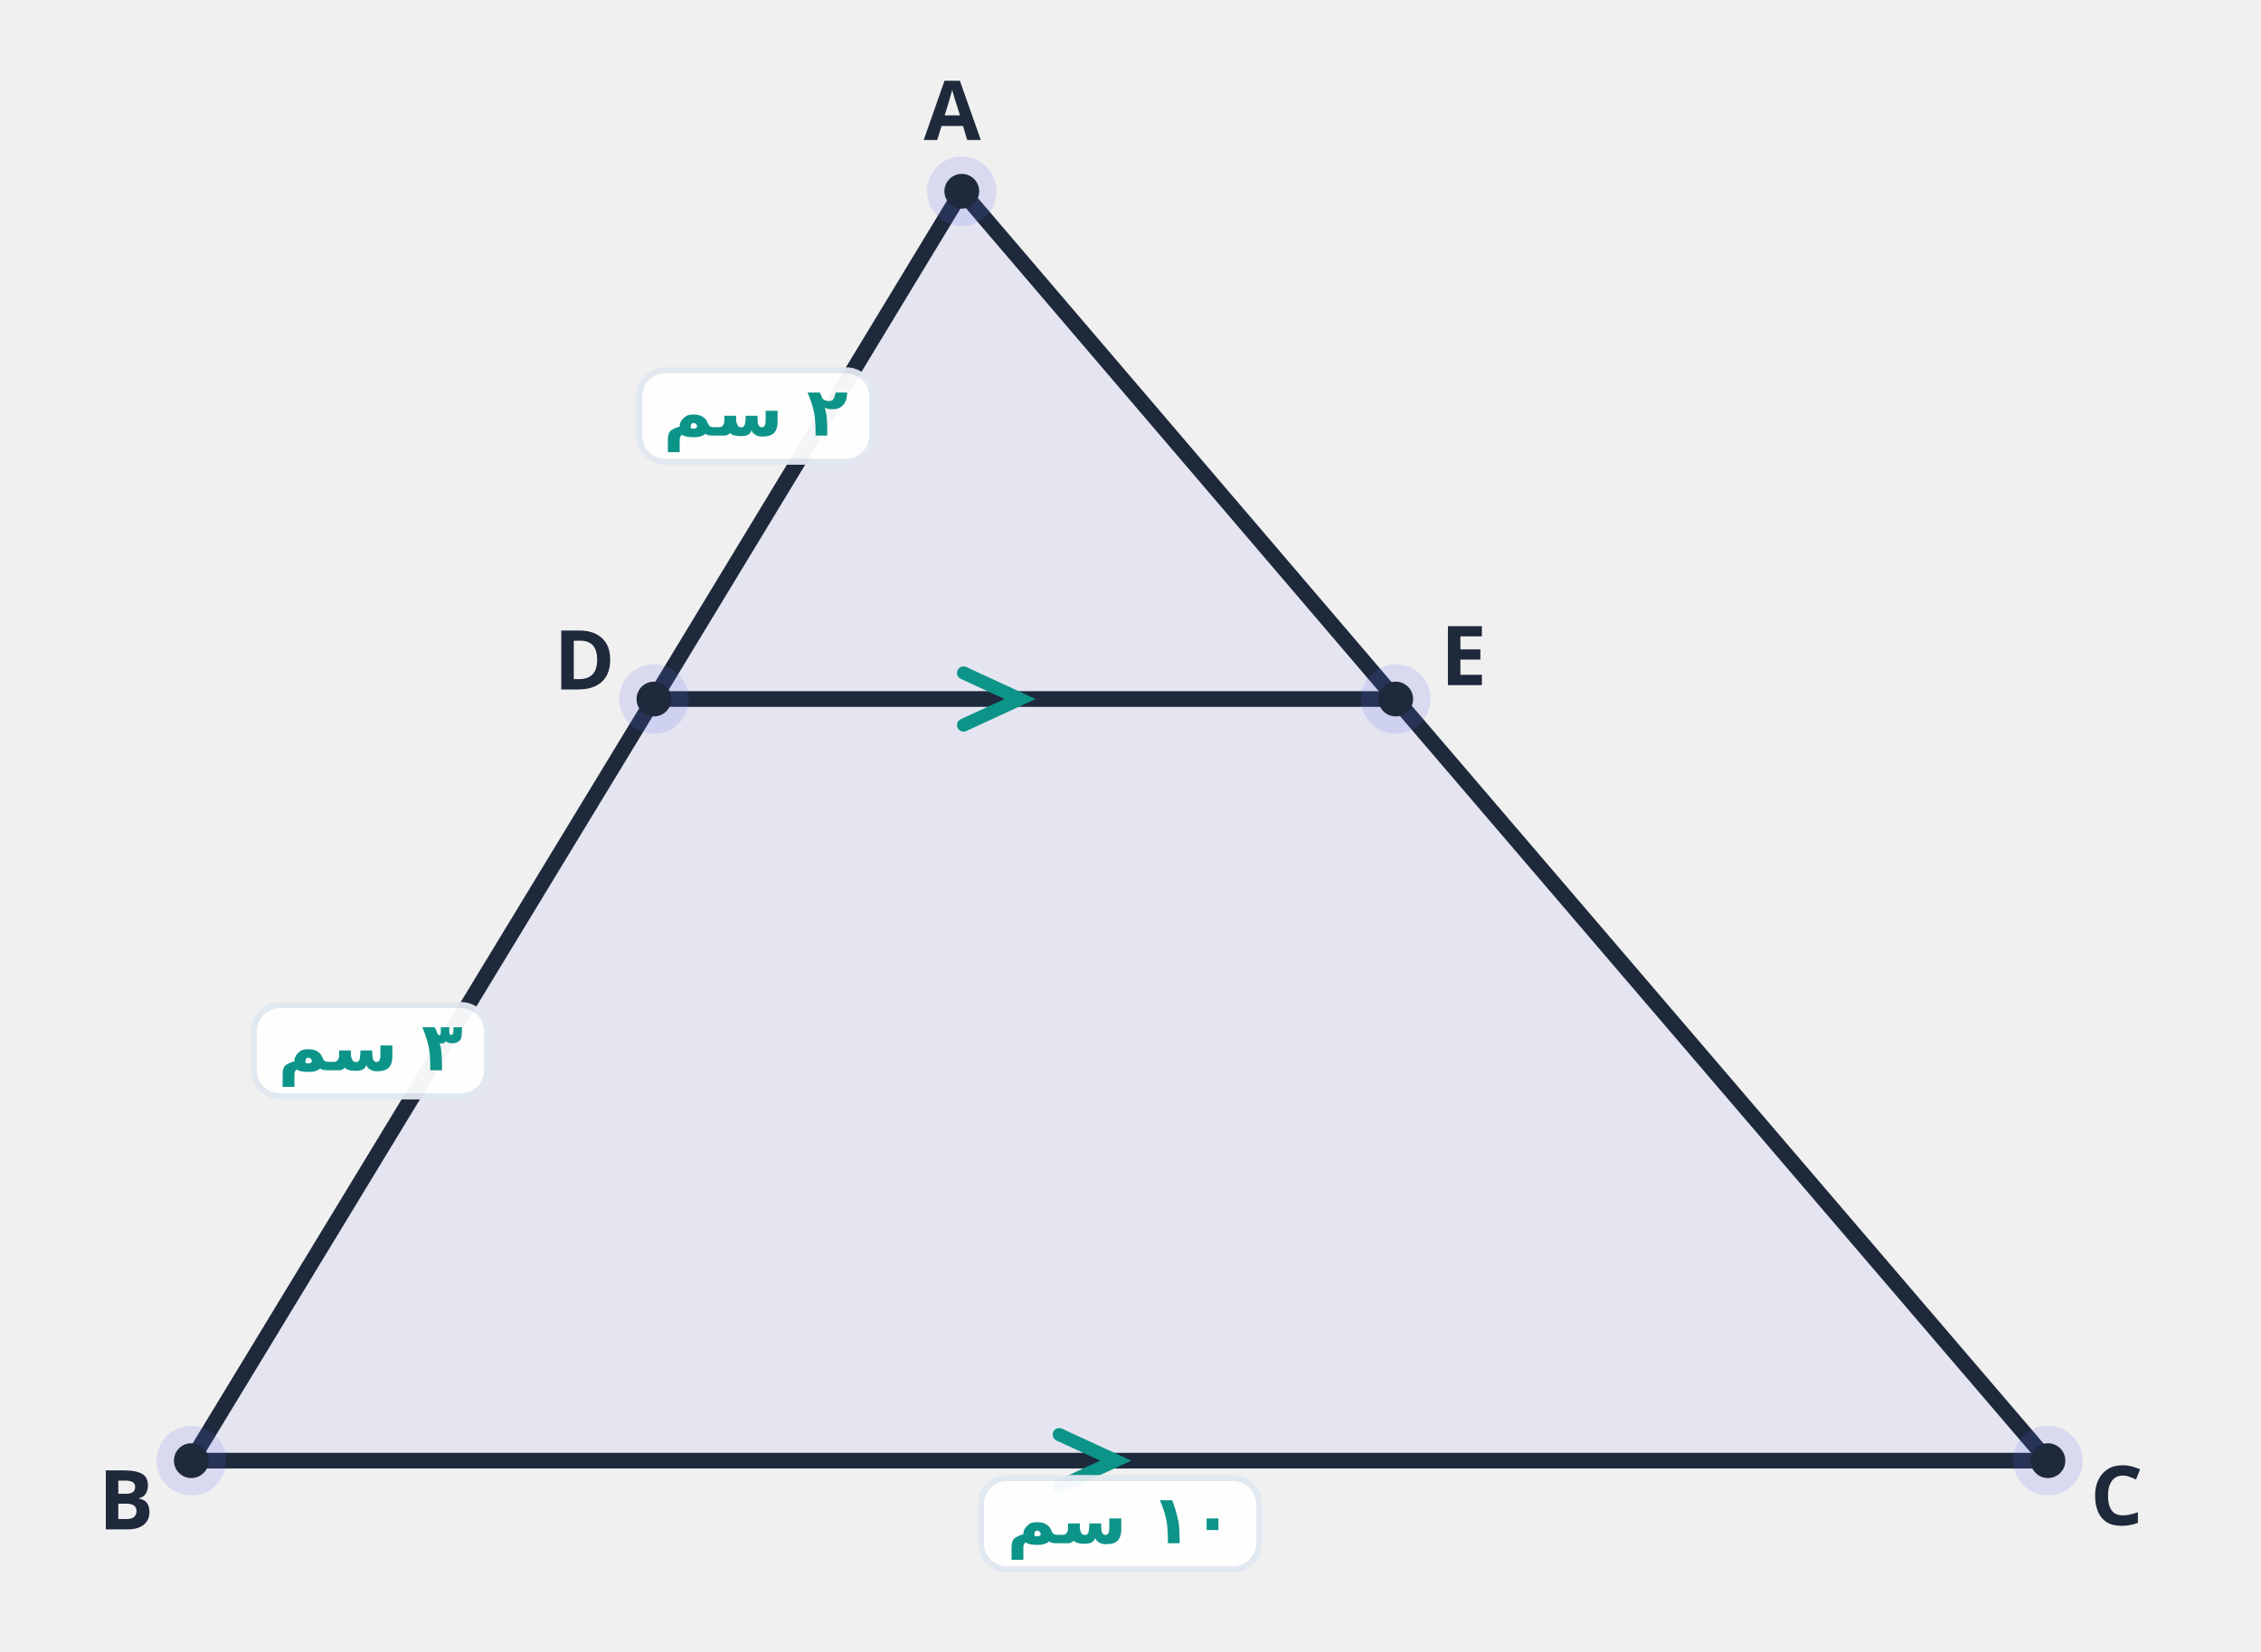
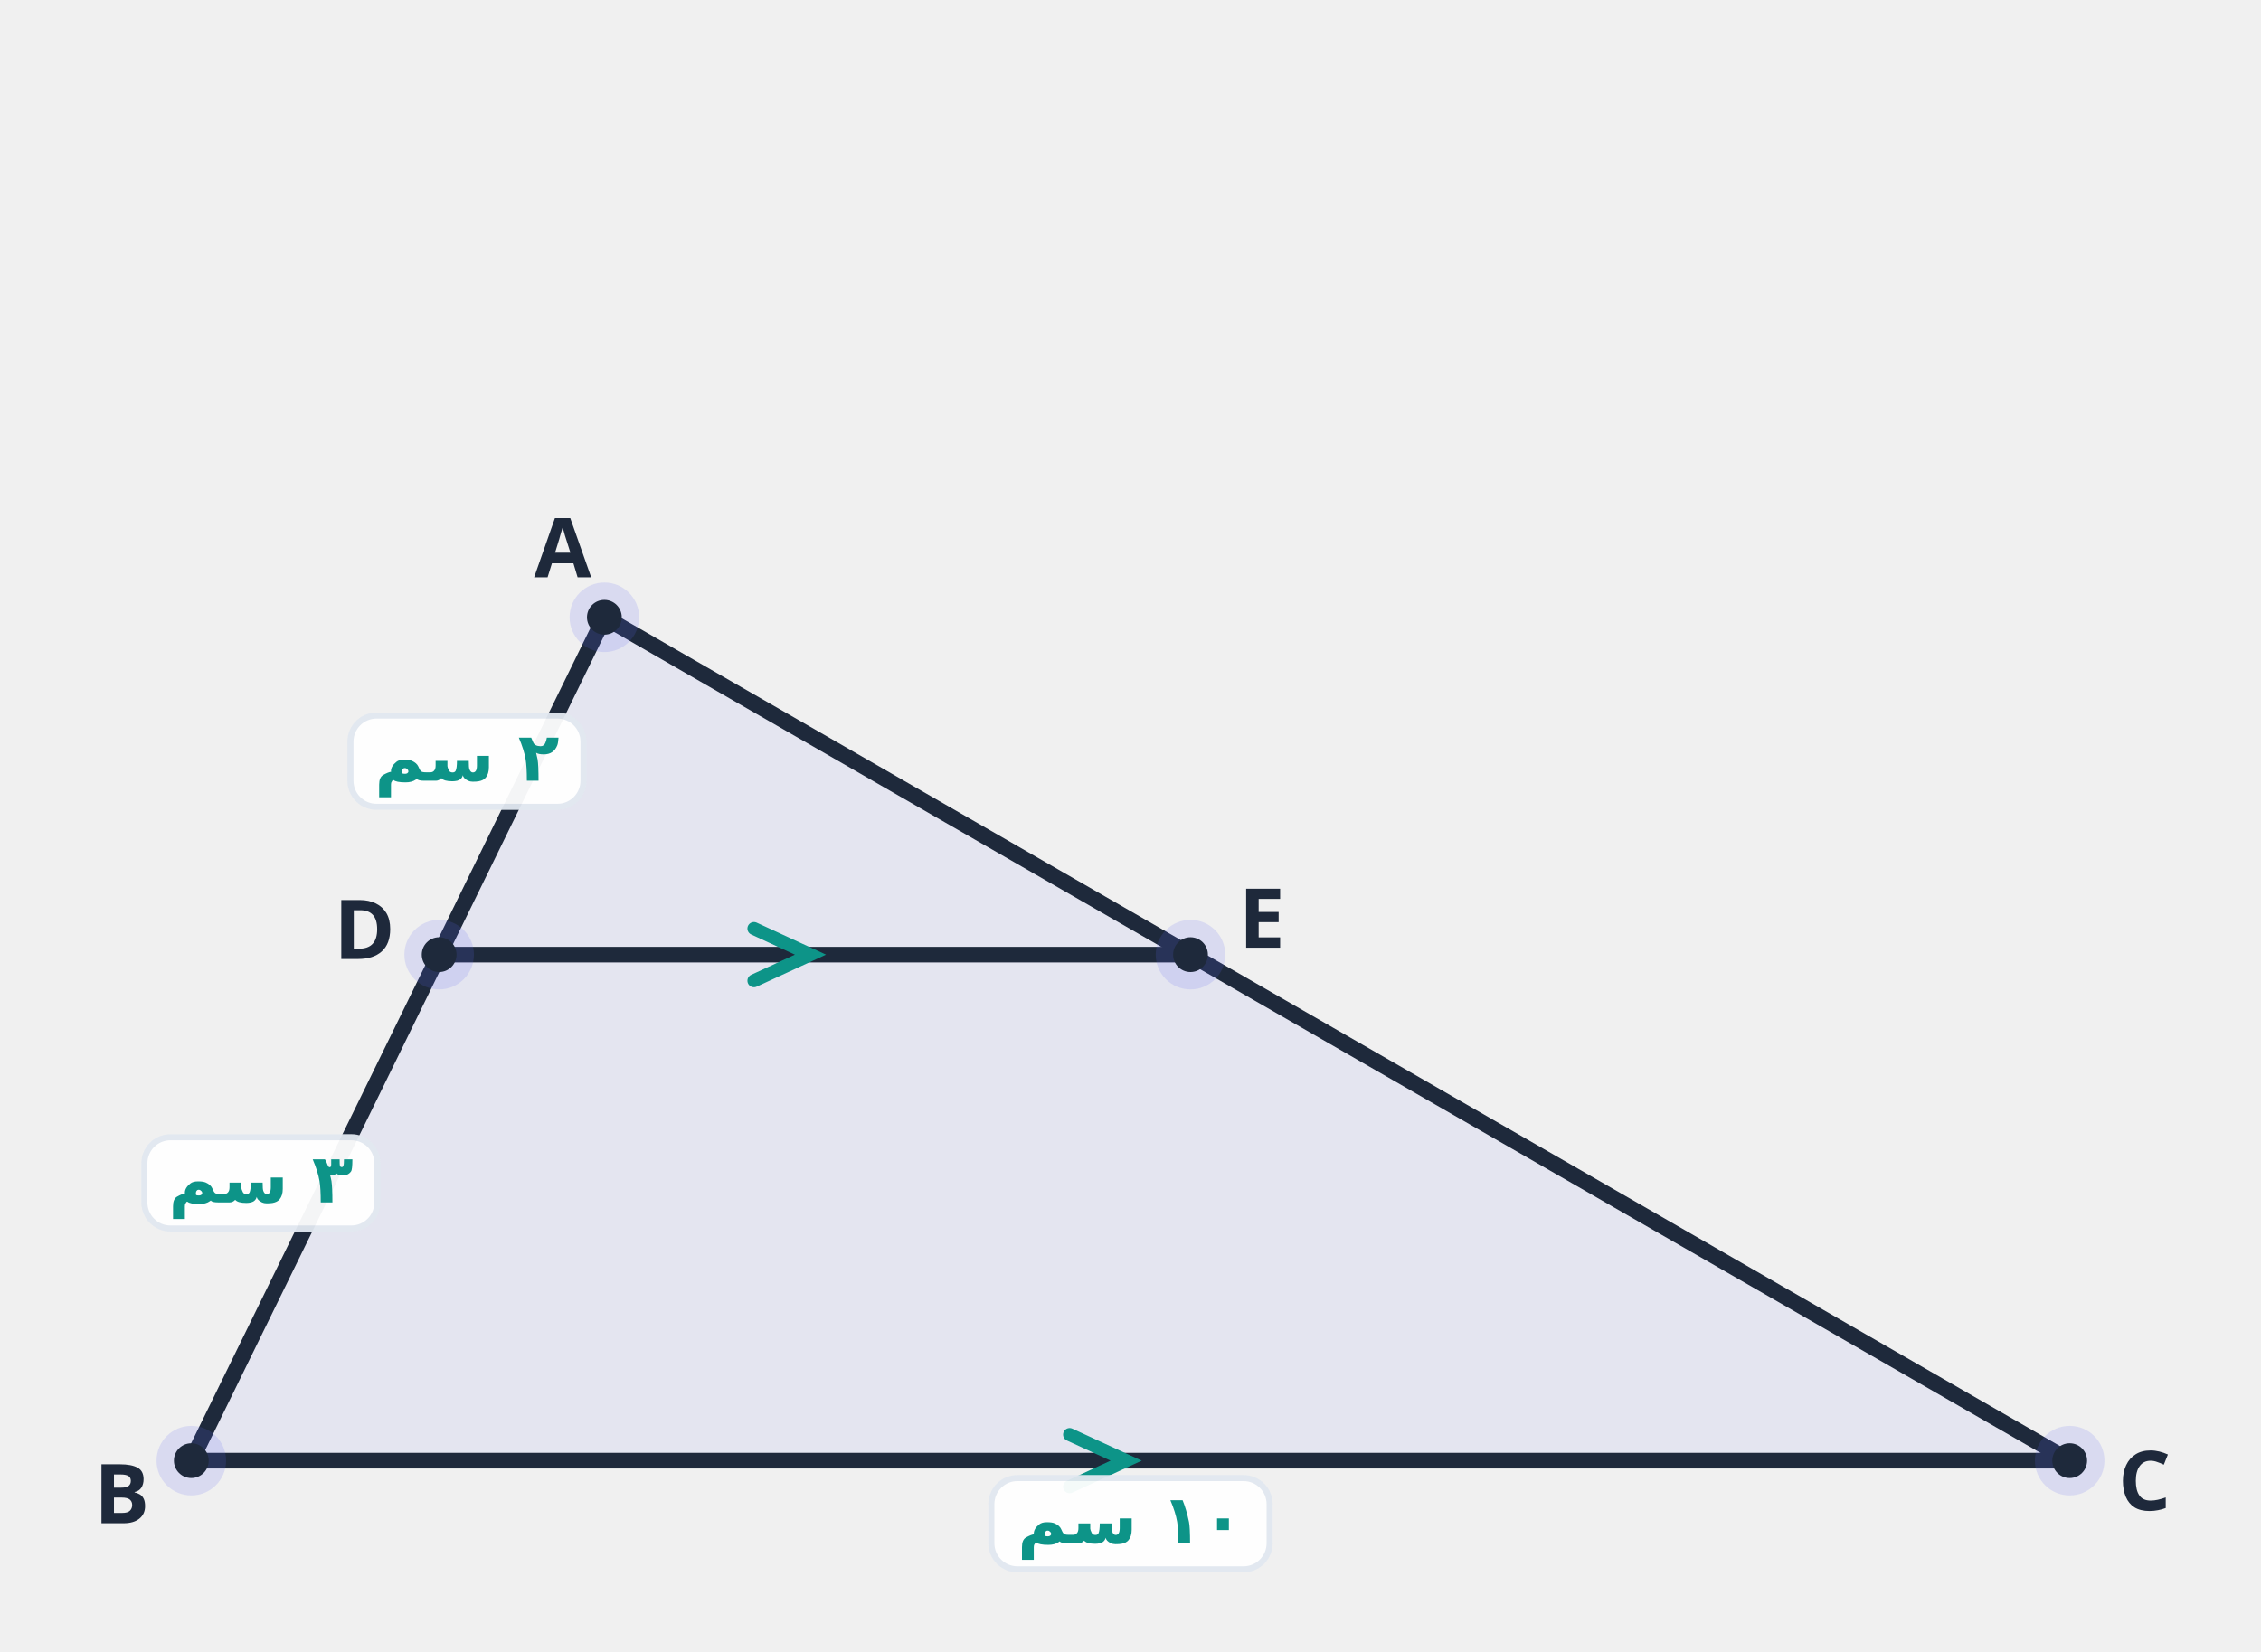
<svg xmlns="http://www.w3.org/2000/svg" viewBox="0 0 260 190" class="w-full h-auto select-none">
  <g class="geometry-surface-tints">
-     <polygon points="110.6,22.0 22.0,168.0 235.5,168.0" fill="#6366F1" fill-opacity="0.08" stroke="#4F46E5" stroke-opacity="0.25" stroke-width="0.8" stroke-linejoin="round" />
+     <polygon points="69.5,71.0 22.0,168.0 238.0,168.0" fill="#6366F1" fill-opacity="0.08" stroke="#4F46E5" stroke-opacity="0.25" stroke-width="0.8" stroke-linejoin="round" />
  </g>
-   <line x1="110.6" y1="22" x2="75.2" y2="80.4" stroke="#1E293B" stroke-width="1.8" stroke-linecap="round" />
-   <rect x="73.5" y="42.6" width="26.8" height="10.5" rx="3" fill="#FFFFFF" stroke="#E2E8F0" stroke-width="0.7" opacity="0.95" />
-   <text x="86.9" y="50.1" text-anchor="middle" font-size="7.8" font-weight="800" font-family="system-ui, sans-serif" fill="#0D9488">٢ سم</text>
-   <line x1="75.2" y1="80.4" x2="22" y2="168" stroke="#1E293B" stroke-width="1.8" stroke-linecap="round" />
-   <rect x="29.2" y="115.6" width="26.8" height="10.5" rx="3" fill="#FFFFFF" stroke="#E2E8F0" stroke-width="0.7" opacity="0.95" />
-   <text x="42.6" y="123.1" text-anchor="middle" font-size="7.8" font-weight="800" font-family="system-ui, sans-serif" fill="#0D9488">٣ سم</text>
-   <line x1="22" y1="168" x2="235.5" y2="168" stroke="#1E293B" stroke-width="1.8" stroke-linecap="round" />
-   <path d="M 121.8 171.0 L 128.3 168.0 L 121.8 165.0" fill="none" stroke="#0D9488" stroke-width="1.5" stroke-linecap="round" />
-   <rect x="112.8" y="170.0" width="32.0" height="10.5" rx="3" fill="#FFFFFF" stroke="#E2E8F0" stroke-width="0.7" opacity="0.95" />
-   <text x="128.8" y="177.5" text-anchor="middle" font-size="7.8" font-weight="800" font-family="system-ui, sans-serif" fill="#0D9488">١٠ سم</text>
-   <line x1="235.5" y1="168" x2="160.5" y2="80.4" stroke="#1E293B" stroke-width="1.8" stroke-linecap="round" />
-   <line x1="160.5" y1="80.4" x2="110.6" y2="22" stroke="#1E293B" stroke-width="1.8" stroke-linecap="round" />
-   <line x1="75.2" y1="80.4" x2="160.5" y2="80.4" stroke="#1E293B" stroke-width="1.8" stroke-linecap="round" />
-   <path d="M 110.8 83.4 L 117.3 80.4 L 110.8 77.4" fill="none" stroke="#0D9488" stroke-width="1.5" stroke-linecap="round" />
-   <circle cx="110.6" cy="22" r="4" fill="#6366F1" fill-opacity="0.16" />
-   <circle cx="110.6" cy="22" r="2" fill="#1E293B" />
-   <text x="109.5" y="16.1" text-anchor="middle" font-size="9.5" font-weight="900" font-family="system-ui, sans-serif" fill="#1E293B">A</text>
+   <line x1="69.5" y1="71" x2="50.5" y2="109.8" stroke="#1E293B" stroke-width="1.8" stroke-linecap="round" />
+   <rect x="40.3" y="82.3" width="26.8" height="10.5" rx="3" fill="#FFFFFF" stroke="#E2E8F0" stroke-width="0.7" opacity="0.95" />
+   <text x="53.7" y="89.8" text-anchor="middle" font-size="7.8" font-weight="800" font-family="system-ui, sans-serif" fill="#0D9488">٢ سم</text>
+   <line x1="50.5" y1="109.8" x2="22" y2="168" stroke="#1E293B" stroke-width="1.8" stroke-linecap="round" />
+   <rect x="16.6" y="130.8" width="26.8" height="10.5" rx="3" fill="#FFFFFF" stroke="#E2E8F0" stroke-width="0.7" opacity="0.95" />
+   <text x="30.0" y="138.3" text-anchor="middle" font-size="7.8" font-weight="800" font-family="system-ui, sans-serif" fill="#0D9488">٣ سم</text>
+   <line x1="22" y1="168" x2="238" y2="168" stroke="#1E293B" stroke-width="1.8" stroke-linecap="round" />
+   <path d="M 123.0 171.0 L 129.5 168.0 L 123.0 165.0" fill="none" stroke="#0D9488" stroke-width="1.5" stroke-linecap="round" />
+   <rect x="114.0" y="170.0" width="32.0" height="10.5" rx="3" fill="#FFFFFF" stroke="#E2E8F0" stroke-width="0.7" opacity="0.95" />
+   <text x="130.0" y="177.5" text-anchor="middle" font-size="7.8" font-weight="800" font-family="system-ui, sans-serif" fill="#0D9488">١٠ سم</text>
+   <line x1="238" y1="168" x2="136.9" y2="109.8" stroke="#1E293B" stroke-width="1.8" stroke-linecap="round" />
+   <line x1="136.9" y1="109.8" x2="69.5" y2="71" stroke="#1E293B" stroke-width="1.8" stroke-linecap="round" />
+   <line x1="50.5" y1="109.8" x2="136.9" y2="109.8" stroke="#1E293B" stroke-width="1.8" stroke-linecap="round" />
+   <path d="M 86.7 112.8 L 93.2 109.8 L 86.7 106.8" fill="none" stroke="#0D9488" stroke-width="1.5" stroke-linecap="round" />
+   <circle cx="69.5" cy="71" r="4" fill="#6366F1" fill-opacity="0.16" />
+   <circle cx="69.5" cy="71" r="2" fill="#1E293B" />
+   <text x="64.7" y="66.4" text-anchor="middle" font-size="9.5" font-weight="900" font-family="system-ui, sans-serif" fill="#1E293B">A</text>
  <circle cx="22" cy="168" r="4" fill="#6366F1" fill-opacity="0.16" />
  <circle cx="22" cy="168" r="2" fill="#1E293B" />
-   <text x="14.5" y="175.9" text-anchor="middle" font-size="9.5" font-weight="900" font-family="system-ui, sans-serif" fill="#1E293B">B</text>
-   <circle cx="235.5" cy="168" r="4" fill="#6366F1" fill-opacity="0.16" />
-   <circle cx="235.5" cy="168" r="2" fill="#1E293B" />
-   <text x="243.4" y="175.4" text-anchor="middle" font-size="9.5" font-weight="900" font-family="system-ui, sans-serif" fill="#1E293B">C</text>
-   <circle cx="75.2" cy="80.4" r="4" fill="#6366F1" fill-opacity="0.16" />
-   <circle cx="75.2" cy="80.4" r="2" fill="#1E293B" />
-   <text x="67.2" y="79.3" text-anchor="middle" font-size="9.5" font-weight="900" font-family="system-ui, sans-serif" fill="#1E293B">D</text>
-   <circle cx="160.5" cy="80.4" r="4" fill="#6366F1" fill-opacity="0.16" />
-   <circle cx="160.5" cy="80.4" r="2" fill="#1E293B" />
-   <text x="168.3" y="78.8" text-anchor="middle" font-size="9.5" font-weight="900" font-family="system-ui, sans-serif" fill="#1E293B">E</text>
+   <text x="14.0" y="175.2" text-anchor="middle" font-size="9.5" font-weight="900" font-family="system-ui, sans-serif" fill="#1E293B">B</text>
+   <circle cx="238" cy="168" r="4" fill="#6366F1" fill-opacity="0.16" />
+   <circle cx="238" cy="168" r="2" fill="#1E293B" />
+   <text x="246.6" y="173.7" text-anchor="middle" font-size="9.5" font-weight="900" font-family="system-ui, sans-serif" fill="#1E293B">C</text>
+   <circle cx="50.5" cy="109.8" r="4" fill="#6366F1" fill-opacity="0.16" />
+   <circle cx="50.5" cy="109.8" r="2" fill="#1E293B" />
+   <text x="41.9" y="110.3" text-anchor="middle" font-size="9.5" font-weight="900" font-family="system-ui, sans-serif" fill="#1E293B">D</text>
+   <circle cx="136.9" cy="109.8" r="4" fill="#6366F1" fill-opacity="0.16" />
+   <circle cx="136.9" cy="109.8" r="2" fill="#1E293B" />
+   <text x="145.1" y="109.0" text-anchor="middle" font-size="9.5" font-weight="900" font-family="system-ui, sans-serif" fill="#1E293B">E</text>
</svg>
